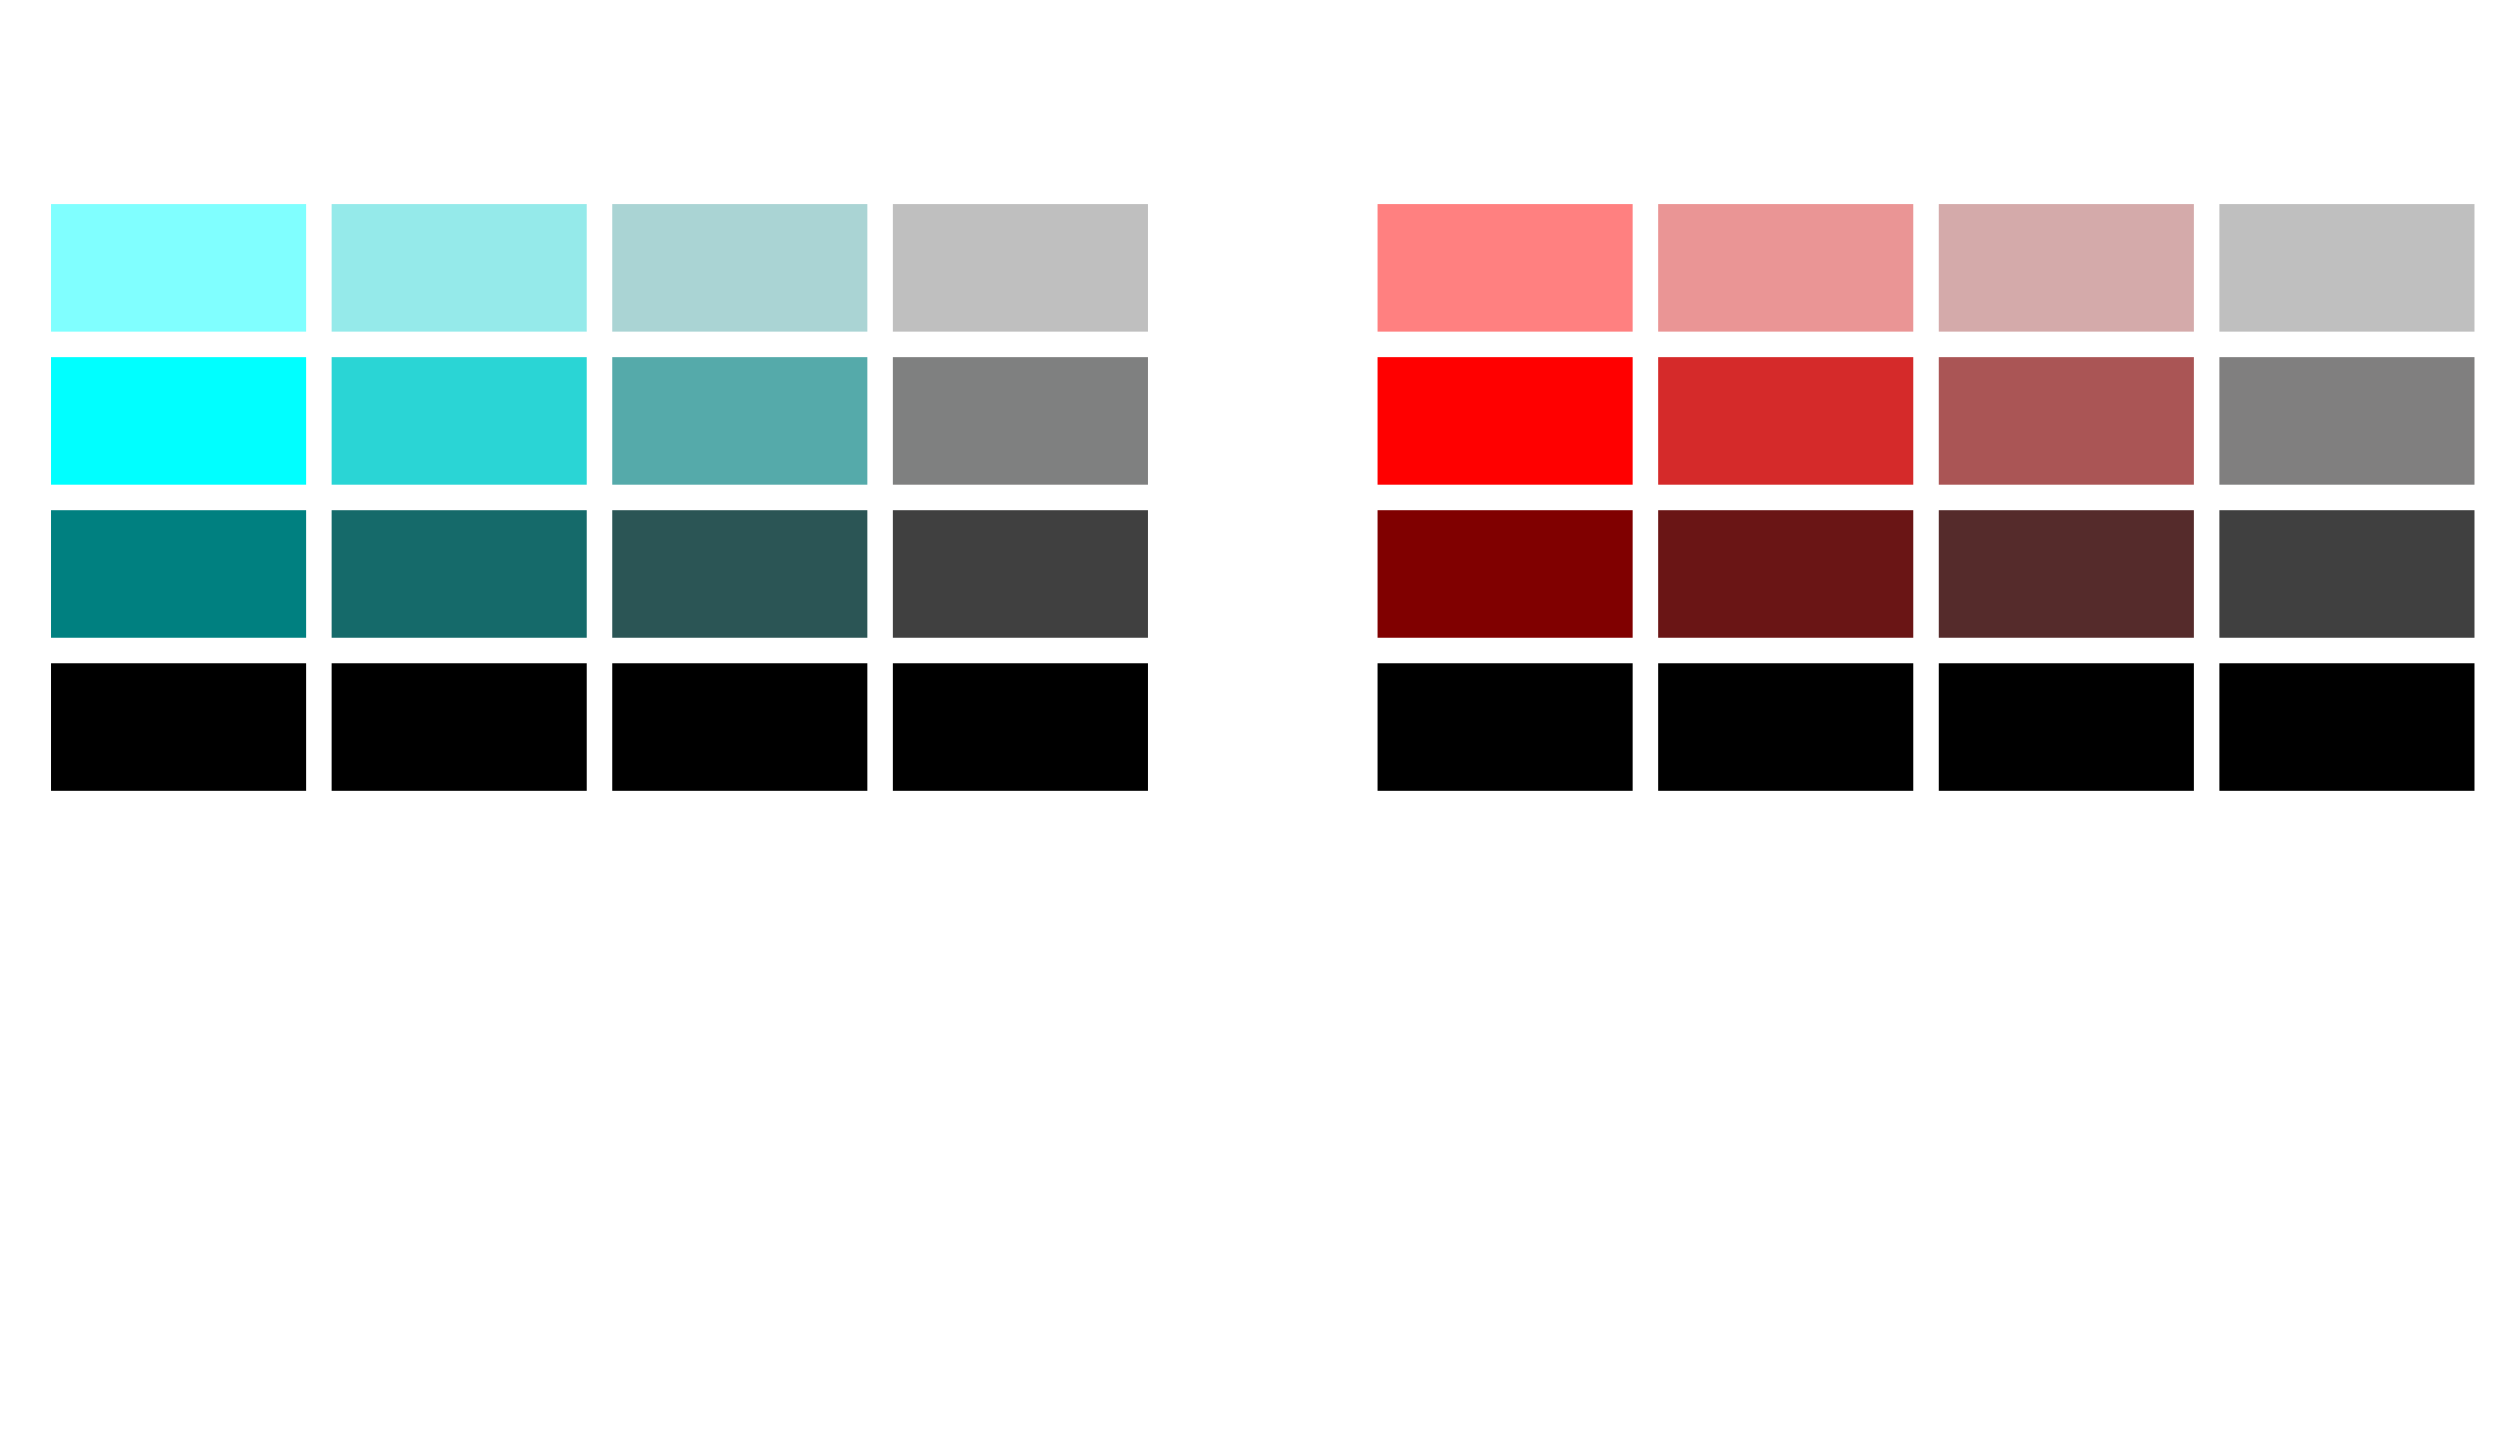
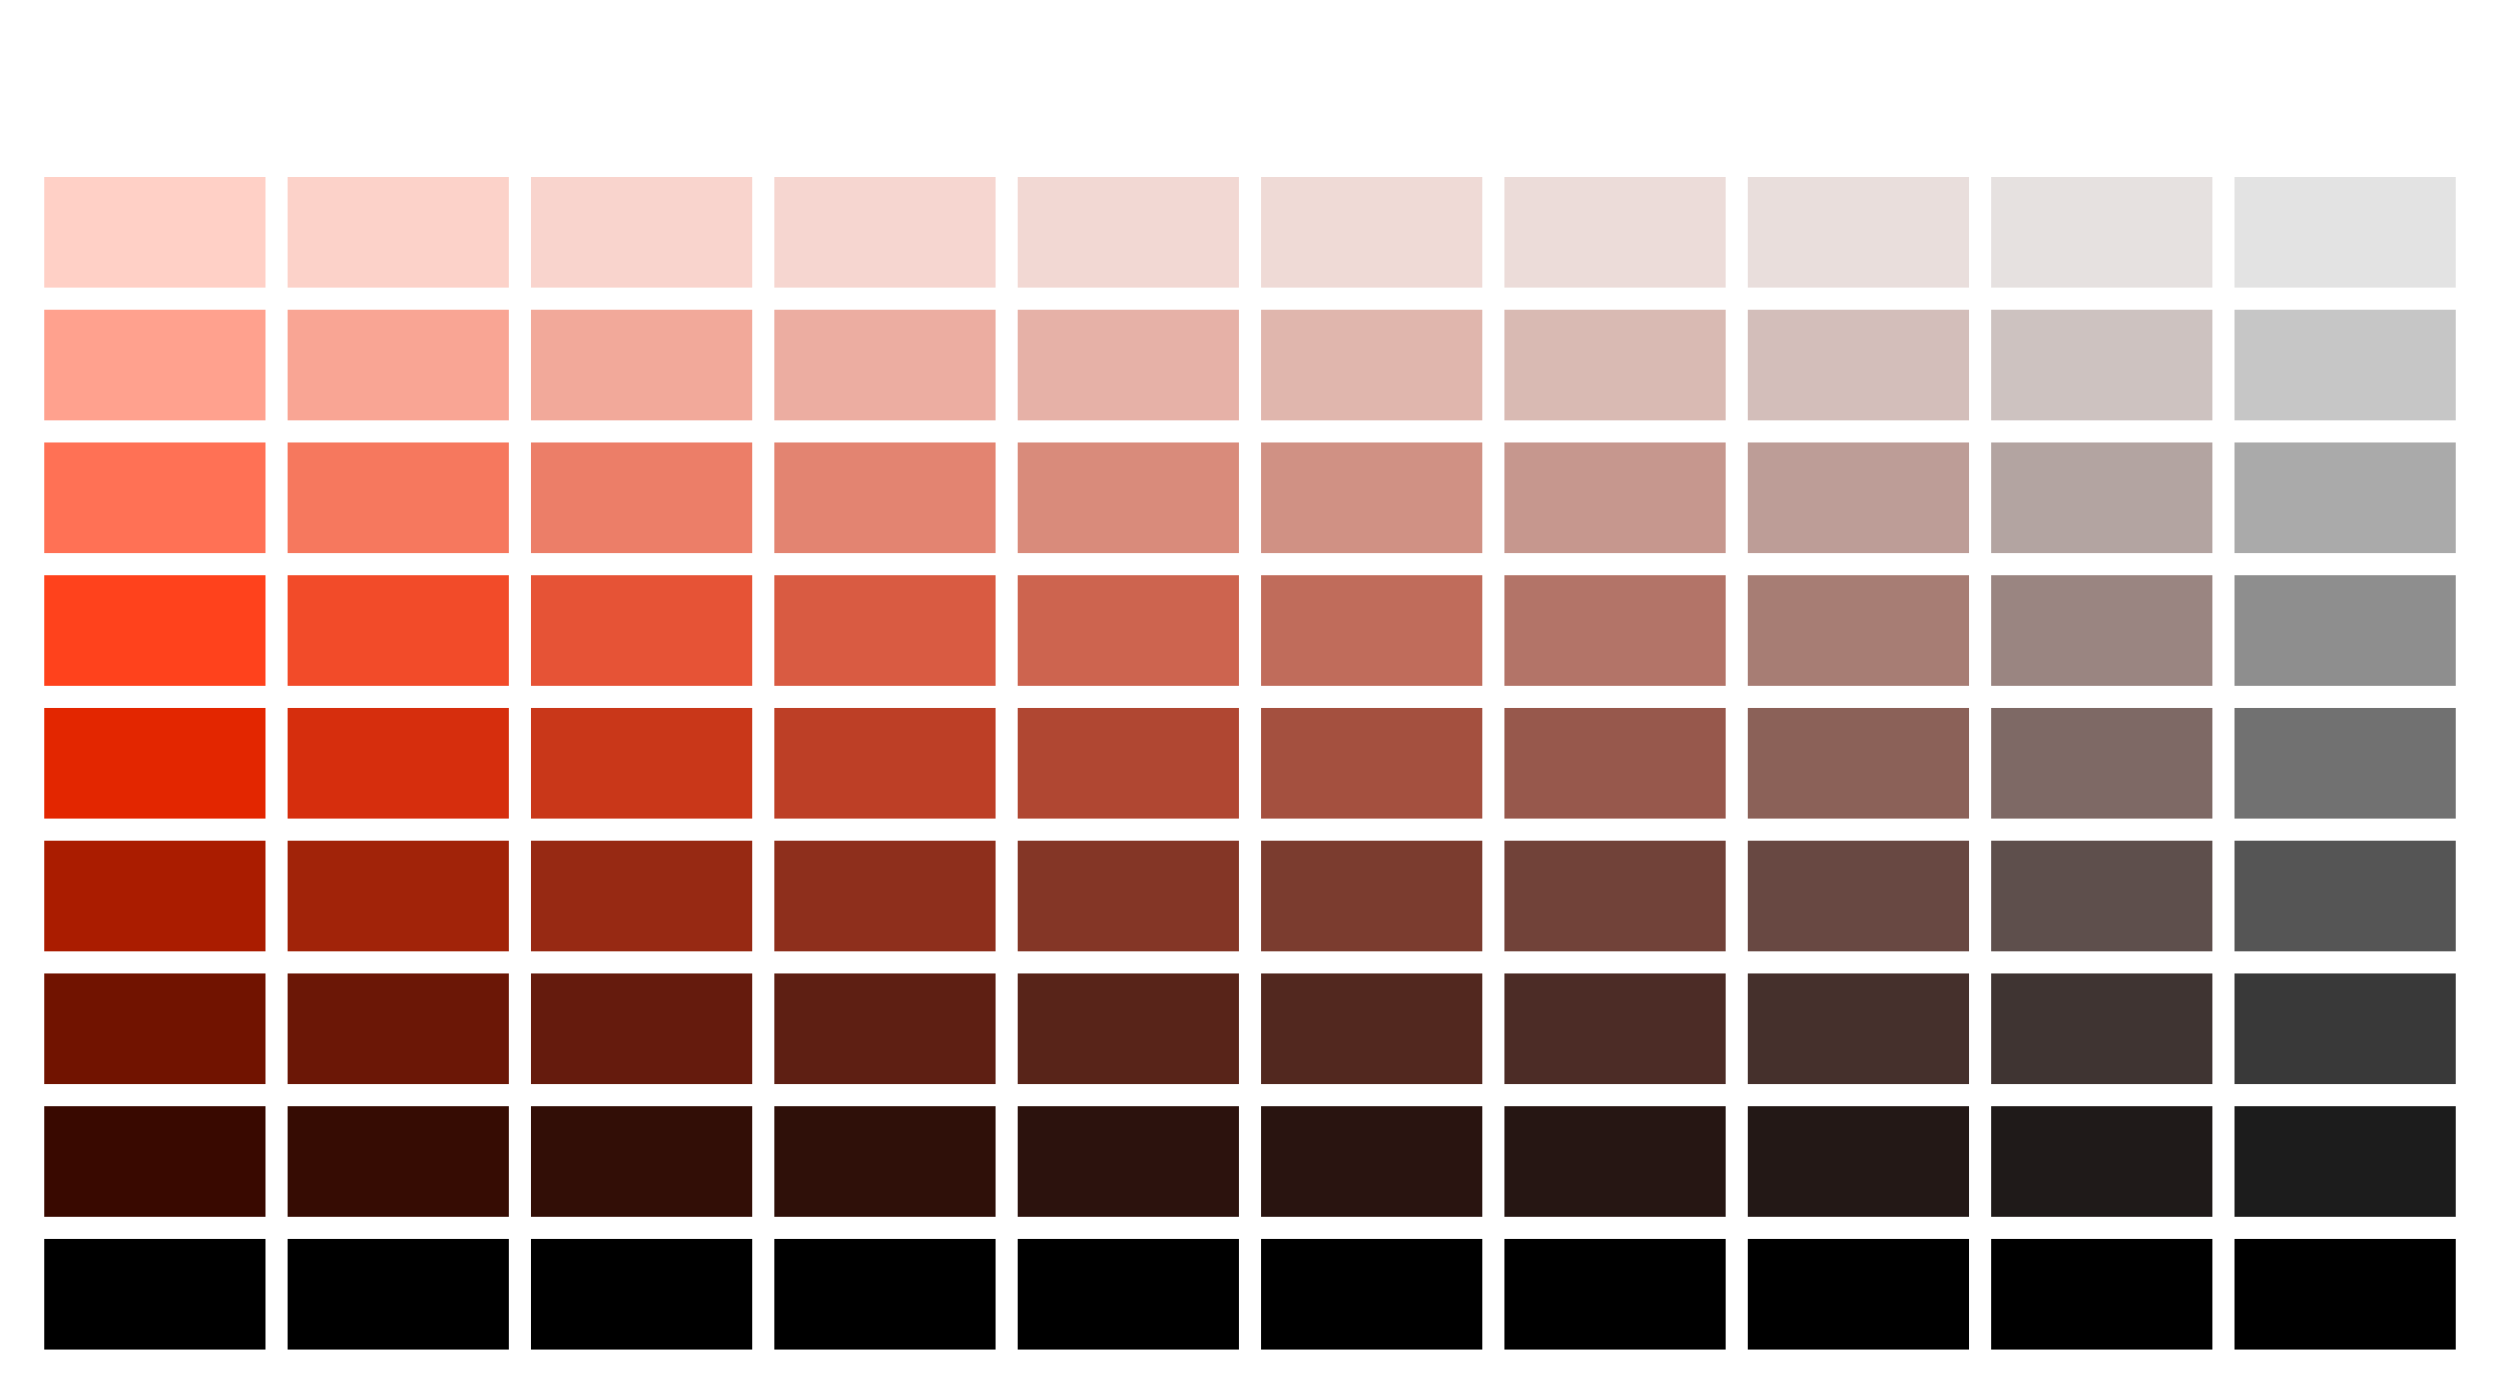
- <svg xmlns="http://www.w3.org/2000/svg" width="490.00" height="285.00" style="background:gray">
-   <rect x="10.000" y="10.000" width="50.00" height="25.00" style="fill:hsl(180, 100.0%, 100.0%)" />
-   <rect x="10.000" y="40.000" width="50.00" height="25.00" style="fill:hsl(180, 100.0%, 75.0%)" />
-   <rect x="10.000" y="70.000" width="50.00" height="25.00" style="fill:hsl(180, 100.0%, 50.0%)" />
-   <rect x="10.000" y="100.000" width="50.00" height="25.00" style="fill:hsl(180, 100.0%, 25.0%)" />
-   <rect x="10.000" y="130.000" width="50.00" height="25.00" style="fill:hsl(180, 100.0%, 0.0%)" />
-   <rect x="65.000" y="10.000" width="50.00" height="25.00" style="fill:hsl(180, 66.667%, 100.0%)" />
-   <rect x="65.000" y="40.000" width="50.00" height="25.00" style="fill:hsl(180, 66.667%, 75.0%)" />
-   <rect x="65.000" y="70.000" width="50.00" height="25.00" style="fill:hsl(180, 66.667%, 50.0%)" />
-   <rect x="65.000" y="100.000" width="50.00" height="25.00" style="fill:hsl(180, 66.667%, 25.0%)" />
-   <rect x="65.000" y="130.000" width="50.00" height="25.00" style="fill:hsl(180, 66.667%, 0.0%)" />
-   <rect x="120.000" y="10.000" width="50.00" height="25.00" style="fill:hsl(180, 33.333%, 100.0%)" />
-   <rect x="120.000" y="40.000" width="50.00" height="25.00" style="fill:hsl(180, 33.333%, 75.0%)" />
-   <rect x="120.000" y="70.000" width="50.00" height="25.00" style="fill:hsl(180, 33.333%, 50.0%)" />
-   <rect x="120.000" y="100.000" width="50.00" height="25.00" style="fill:hsl(180, 33.333%, 25.0%)" />
-   <rect x="120.000" y="130.000" width="50.00" height="25.00" style="fill:hsl(180, 33.333%, 0.0%)" />
-   <rect x="175.000" y="10.000" width="50.00" height="25.00" style="fill:hsl(180, 1.5258789e-5%, 100.0%)" />
-   <rect x="175.000" y="40.000" width="50.00" height="25.00" style="fill:hsl(180, 1.5258789e-5%, 75.0%)" />
-   <rect x="175.000" y="70.000" width="50.00" height="25.00" style="fill:hsl(180, 1.5258789e-5%, 50.0%)" />
-   <rect x="175.000" y="100.000" width="50.00" height="25.00" style="fill:hsl(180, 1.5258789e-5%, 25.0%)" />
-   <rect x="175.000" y="130.000" width="50.00" height="25.00" style="fill:hsl(180, 1.5258789e-5%, 0.0%)" />
-   <rect x="270.000" y="10.000" width="50.00" height="25.00" style="fill:hsl(0, 100.0%, 100.0%)" />
-   <rect x="270.000" y="40.000" width="50.00" height="25.00" style="fill:hsl(0, 100.0%, 75.0%)" />
-   <rect x="270.000" y="70.000" width="50.00" height="25.00" style="fill:hsl(0, 100.0%, 50.0%)" />
-   <rect x="270.000" y="100.000" width="50.00" height="25.00" style="fill:hsl(0, 100.0%, 25.0%)" />
-   <rect x="270.000" y="130.000" width="50.00" height="25.00" style="fill:hsl(0, 100.0%, 0.0%)" />
-   <rect x="325.000" y="10.000" width="50.00" height="25.00" style="fill:hsl(0, 66.667%, 100.0%)" />
-   <rect x="325.000" y="40.000" width="50.00" height="25.00" style="fill:hsl(0, 66.667%, 75.0%)" />
-   <rect x="325.000" y="70.000" width="50.00" height="25.00" style="fill:hsl(0, 66.667%, 50.0%)" />
-   <rect x="325.000" y="100.000" width="50.00" height="25.00" style="fill:hsl(0, 66.667%, 25.0%)" />
-   <rect x="325.000" y="130.000" width="50.00" height="25.00" style="fill:hsl(0, 66.667%, 0.0%)" />
-   <rect x="380.000" y="10.000" width="50.00" height="25.00" style="fill:hsl(0, 33.333%, 100.0%)" />
-   <rect x="380.000" y="40.000" width="50.00" height="25.00" style="fill:hsl(0, 33.333%, 75.0%)" />
-   <rect x="380.000" y="70.000" width="50.00" height="25.00" style="fill:hsl(0, 33.333%, 50.0%)" />
-   <rect x="380.000" y="100.000" width="50.00" height="25.00" style="fill:hsl(0, 33.333%, 25.0%)" />
-   <rect x="380.000" y="130.000" width="50.00" height="25.00" style="fill:hsl(0, 33.333%, 0.0%)" />
-   <rect x="435.000" y="10.000" width="50.00" height="25.00" style="fill:hsl(0, 1.5258789e-5%, 100.0%)" />
-   <rect x="435.000" y="40.000" width="50.00" height="25.00" style="fill:hsl(0, 1.5258789e-5%, 75.0%)" />
-   <rect x="435.000" y="70.000" width="50.00" height="25.00" style="fill:hsl(0, 1.5258789e-5%, 50.0%)" />
-   <rect x="435.000" y="100.000" width="50.00" height="25.00" style="fill:hsl(0, 1.5258789e-5%, 25.0%)" />
-   <rect x="435.000" y="130.000" width="50.00" height="25.00" style="fill:hsl(0, 1.5258789e-5%, 0.0%)" />
+ <svg xmlns="http://www.w3.org/2000/svg" width="565.00" height="315.00" style="background:gray">
+   <rect x="10.000" y="10.000" width="50.00" height="25.00" style="fill:hsl(10, 100.0%, 100.0%)" />
+   <rect x="10.000" y="40.000" width="50.00" height="25.00" style="fill:hsl(10, 100.0%, 88.889%)" />
+   <rect x="10.000" y="70.000" width="50.00" height="25.00" style="fill:hsl(10, 100.0%, 77.778%)" />
+   <rect x="10.000" y="100.000" width="50.00" height="25.00" style="fill:hsl(10, 100.0%, 66.667%)" />
+   <rect x="10.000" y="130.000" width="50.00" height="25.00" style="fill:hsl(10, 100.0%, 55.556%)" />
+   <rect x="10.000" y="160.000" width="50.00" height="25.00" style="fill:hsl(10, 100.0%, 44.444%)" />
+   <rect x="10.000" y="190.000" width="50.00" height="25.00" style="fill:hsl(10, 100.0%, 33.333%)" />
+   <rect x="10.000" y="220.000" width="50.00" height="25.00" style="fill:hsl(10, 100.0%, 22.222%)" />
+   <rect x="10.000" y="250.000" width="50.00" height="25.00" style="fill:hsl(10, 100.0%, 11.111%)" />
+   <rect x="10.000" y="280.000" width="50.00" height="25.00" style="fill:hsl(10, 100.0%, -3.0517578e-5%)" />
+   <rect x="65.000" y="10.000" width="50.00" height="25.00" style="fill:hsl(10, 88.889%, 100.0%)" />
+   <rect x="65.000" y="40.000" width="50.00" height="25.00" style="fill:hsl(10, 88.889%, 88.889%)" />
+   <rect x="65.000" y="70.000" width="50.00" height="25.00" style="fill:hsl(10, 88.889%, 77.778%)" />
+   <rect x="65.000" y="100.000" width="50.00" height="25.00" style="fill:hsl(10, 88.889%, 66.667%)" />
+   <rect x="65.000" y="130.000" width="50.00" height="25.00" style="fill:hsl(10, 88.889%, 55.556%)" />
+   <rect x="65.000" y="160.000" width="50.00" height="25.00" style="fill:hsl(10, 88.889%, 44.444%)" />
+   <rect x="65.000" y="190.000" width="50.00" height="25.00" style="fill:hsl(10, 88.889%, 33.333%)" />
+   <rect x="65.000" y="220.000" width="50.00" height="25.00" style="fill:hsl(10, 88.889%, 22.222%)" />
+   <rect x="65.000" y="250.000" width="50.00" height="25.00" style="fill:hsl(10, 88.889%, 11.111%)" />
+   <rect x="65.000" y="280.000" width="50.00" height="25.00" style="fill:hsl(10, 88.889%, -3.0517578e-5%)" />
+   <rect x="120.000" y="10.000" width="50.00" height="25.00" style="fill:hsl(10, 77.778%, 100.0%)" />
+   <rect x="120.000" y="40.000" width="50.00" height="25.00" style="fill:hsl(10, 77.778%, 88.889%)" />
+   <rect x="120.000" y="70.000" width="50.00" height="25.00" style="fill:hsl(10, 77.778%, 77.778%)" />
+   <rect x="120.000" y="100.000" width="50.00" height="25.00" style="fill:hsl(10, 77.778%, 66.667%)" />
+   <rect x="120.000" y="130.000" width="50.00" height="25.00" style="fill:hsl(10, 77.778%, 55.556%)" />
+   <rect x="120.000" y="160.000" width="50.00" height="25.00" style="fill:hsl(10, 77.778%, 44.444%)" />
+   <rect x="120.000" y="190.000" width="50.00" height="25.00" style="fill:hsl(10, 77.778%, 33.333%)" />
+   <rect x="120.000" y="220.000" width="50.00" height="25.00" style="fill:hsl(10, 77.778%, 22.222%)" />
+   <rect x="120.000" y="250.000" width="50.00" height="25.00" style="fill:hsl(10, 77.778%, 11.111%)" />
+   <rect x="120.000" y="280.000" width="50.00" height="25.00" style="fill:hsl(10, 77.778%, -3.0517578e-5%)" />
+   <rect x="175.000" y="10.000" width="50.00" height="25.00" style="fill:hsl(10, 66.667%, 100.0%)" />
+   <rect x="175.000" y="40.000" width="50.00" height="25.00" style="fill:hsl(10, 66.667%, 88.889%)" />
+   <rect x="175.000" y="70.000" width="50.00" height="25.00" style="fill:hsl(10, 66.667%, 77.778%)" />
+   <rect x="175.000" y="100.000" width="50.00" height="25.00" style="fill:hsl(10, 66.667%, 66.667%)" />
+   <rect x="175.000" y="130.000" width="50.00" height="25.00" style="fill:hsl(10, 66.667%, 55.556%)" />
+   <rect x="175.000" y="160.000" width="50.00" height="25.00" style="fill:hsl(10, 66.667%, 44.444%)" />
+   <rect x="175.000" y="190.000" width="50.00" height="25.00" style="fill:hsl(10, 66.667%, 33.333%)" />
+   <rect x="175.000" y="220.000" width="50.00" height="25.00" style="fill:hsl(10, 66.667%, 22.222%)" />
+   <rect x="175.000" y="250.000" width="50.00" height="25.00" style="fill:hsl(10, 66.667%, 11.111%)" />
+   <rect x="175.000" y="280.000" width="50.00" height="25.00" style="fill:hsl(10, 66.667%, -3.0517578e-5%)" />
+   <rect x="230.000" y="10.000" width="50.00" height="25.00" style="fill:hsl(10, 55.556%, 100.0%)" />
+   <rect x="230.000" y="40.000" width="50.00" height="25.00" style="fill:hsl(10, 55.556%, 88.889%)" />
+   <rect x="230.000" y="70.000" width="50.00" height="25.00" style="fill:hsl(10, 55.556%, 77.778%)" />
+   <rect x="230.000" y="100.000" width="50.00" height="25.00" style="fill:hsl(10, 55.556%, 66.667%)" />
+   <rect x="230.000" y="130.000" width="50.00" height="25.00" style="fill:hsl(10, 55.556%, 55.556%)" />
+   <rect x="230.000" y="160.000" width="50.00" height="25.00" style="fill:hsl(10, 55.556%, 44.444%)" />
+   <rect x="230.000" y="190.000" width="50.00" height="25.00" style="fill:hsl(10, 55.556%, 33.333%)" />
+   <rect x="230.000" y="220.000" width="50.00" height="25.00" style="fill:hsl(10, 55.556%, 22.222%)" />
+   <rect x="230.000" y="250.000" width="50.00" height="25.00" style="fill:hsl(10, 55.556%, 11.111%)" />
+   <rect x="230.000" y="280.000" width="50.00" height="25.00" style="fill:hsl(10, 55.556%, -3.0517578e-5%)" />
+   <rect x="285.000" y="10.000" width="50.00" height="25.00" style="fill:hsl(10, 44.444%, 100.0%)" />
+   <rect x="285.000" y="40.000" width="50.00" height="25.00" style="fill:hsl(10, 44.444%, 88.889%)" />
+   <rect x="285.000" y="70.000" width="50.00" height="25.00" style="fill:hsl(10, 44.444%, 77.778%)" />
+   <rect x="285.000" y="100.000" width="50.00" height="25.00" style="fill:hsl(10, 44.444%, 66.667%)" />
+   <rect x="285.000" y="130.000" width="50.00" height="25.00" style="fill:hsl(10, 44.444%, 55.556%)" />
+   <rect x="285.000" y="160.000" width="50.00" height="25.00" style="fill:hsl(10, 44.444%, 44.444%)" />
+   <rect x="285.000" y="190.000" width="50.00" height="25.00" style="fill:hsl(10, 44.444%, 33.333%)" />
+   <rect x="285.000" y="220.000" width="50.00" height="25.00" style="fill:hsl(10, 44.444%, 22.222%)" />
+   <rect x="285.000" y="250.000" width="50.00" height="25.00" style="fill:hsl(10, 44.444%, 11.111%)" />
+   <rect x="285.000" y="280.000" width="50.00" height="25.00" style="fill:hsl(10, 44.444%, -3.0517578e-5%)" />
+   <rect x="340.000" y="10.000" width="50.00" height="25.00" style="fill:hsl(10, 33.333%, 100.0%)" />
+   <rect x="340.000" y="40.000" width="50.00" height="25.00" style="fill:hsl(10, 33.333%, 88.889%)" />
+   <rect x="340.000" y="70.000" width="50.00" height="25.00" style="fill:hsl(10, 33.333%, 77.778%)" />
+   <rect x="340.000" y="100.000" width="50.00" height="25.00" style="fill:hsl(10, 33.333%, 66.667%)" />
+   <rect x="340.000" y="130.000" width="50.00" height="25.00" style="fill:hsl(10, 33.333%, 55.556%)" />
+   <rect x="340.000" y="160.000" width="50.00" height="25.00" style="fill:hsl(10, 33.333%, 44.444%)" />
+   <rect x="340.000" y="190.000" width="50.00" height="25.00" style="fill:hsl(10, 33.333%, 33.333%)" />
+   <rect x="340.000" y="220.000" width="50.00" height="25.00" style="fill:hsl(10, 33.333%, 22.222%)" />
+   <rect x="340.000" y="250.000" width="50.00" height="25.00" style="fill:hsl(10, 33.333%, 11.111%)" />
+   <rect x="340.000" y="280.000" width="50.00" height="25.00" style="fill:hsl(10, 33.333%, -3.0517578e-5%)" />
+   <rect x="395.000" y="10.000" width="50.00" height="25.00" style="fill:hsl(10, 22.222%, 100.0%)" />
+   <rect x="395.000" y="40.000" width="50.00" height="25.00" style="fill:hsl(10, 22.222%, 88.889%)" />
+   <rect x="395.000" y="70.000" width="50.00" height="25.00" style="fill:hsl(10, 22.222%, 77.778%)" />
+   <rect x="395.000" y="100.000" width="50.00" height="25.00" style="fill:hsl(10, 22.222%, 66.667%)" />
+   <rect x="395.000" y="130.000" width="50.00" height="25.00" style="fill:hsl(10, 22.222%, 55.556%)" />
+   <rect x="395.000" y="160.000" width="50.00" height="25.00" style="fill:hsl(10, 22.222%, 44.444%)" />
+   <rect x="395.000" y="190.000" width="50.00" height="25.00" style="fill:hsl(10, 22.222%, 33.333%)" />
+   <rect x="395.000" y="220.000" width="50.00" height="25.00" style="fill:hsl(10, 22.222%, 22.222%)" />
+   <rect x="395.000" y="250.000" width="50.00" height="25.00" style="fill:hsl(10, 22.222%, 11.111%)" />
+   <rect x="395.000" y="280.000" width="50.00" height="25.00" style="fill:hsl(10, 22.222%, -3.0517578e-5%)" />
+   <rect x="450.000" y="10.000" width="50.00" height="25.00" style="fill:hsl(10, 11.111%, 100.0%)" />
+   <rect x="450.000" y="40.000" width="50.00" height="25.00" style="fill:hsl(10, 11.111%, 88.889%)" />
+   <rect x="450.000" y="70.000" width="50.00" height="25.00" style="fill:hsl(10, 11.111%, 77.778%)" />
+   <rect x="450.000" y="100.000" width="50.00" height="25.00" style="fill:hsl(10, 11.111%, 66.667%)" />
+   <rect x="450.000" y="130.000" width="50.00" height="25.00" style="fill:hsl(10, 11.111%, 55.556%)" />
+   <rect x="450.000" y="160.000" width="50.00" height="25.00" style="fill:hsl(10, 11.111%, 44.444%)" />
+   <rect x="450.000" y="190.000" width="50.00" height="25.00" style="fill:hsl(10, 11.111%, 33.333%)" />
+   <rect x="450.000" y="220.000" width="50.00" height="25.00" style="fill:hsl(10, 11.111%, 22.222%)" />
+   <rect x="450.000" y="250.000" width="50.00" height="25.00" style="fill:hsl(10, 11.111%, 11.111%)" />
+   <rect x="450.000" y="280.000" width="50.00" height="25.00" style="fill:hsl(10, 11.111%, -3.0517578e-5%)" />
+   <rect x="505.000" y="10.000" width="50.00" height="25.00" style="fill:hsl(10, -3.0517578e-5%, 100.0%)" />
+   <rect x="505.000" y="40.000" width="50.00" height="25.00" style="fill:hsl(10, -3.0517578e-5%, 88.889%)" />
+   <rect x="505.000" y="70.000" width="50.00" height="25.00" style="fill:hsl(10, -3.0517578e-5%, 77.778%)" />
+   <rect x="505.000" y="100.000" width="50.00" height="25.00" style="fill:hsl(10, -3.0517578e-5%, 66.667%)" />
+   <rect x="505.000" y="130.000" width="50.00" height="25.00" style="fill:hsl(10, -3.0517578e-5%, 55.556%)" />
+   <rect x="505.000" y="160.000" width="50.00" height="25.00" style="fill:hsl(10, -3.0517578e-5%, 44.444%)" />
+   <rect x="505.000" y="190.000" width="50.00" height="25.00" style="fill:hsl(10, -3.0517578e-5%, 33.333%)" />
+   <rect x="505.000" y="220.000" width="50.00" height="25.00" style="fill:hsl(10, -3.0517578e-5%, 22.222%)" />
+   <rect x="505.000" y="250.000" width="50.00" height="25.00" style="fill:hsl(10, -3.0517578e-5%, 11.111%)" />
+   <rect x="505.000" y="280.000" width="50.00" height="25.00" style="fill:hsl(10, -3.0517578e-5%, -3.0517578e-5%)" />
</svg>
